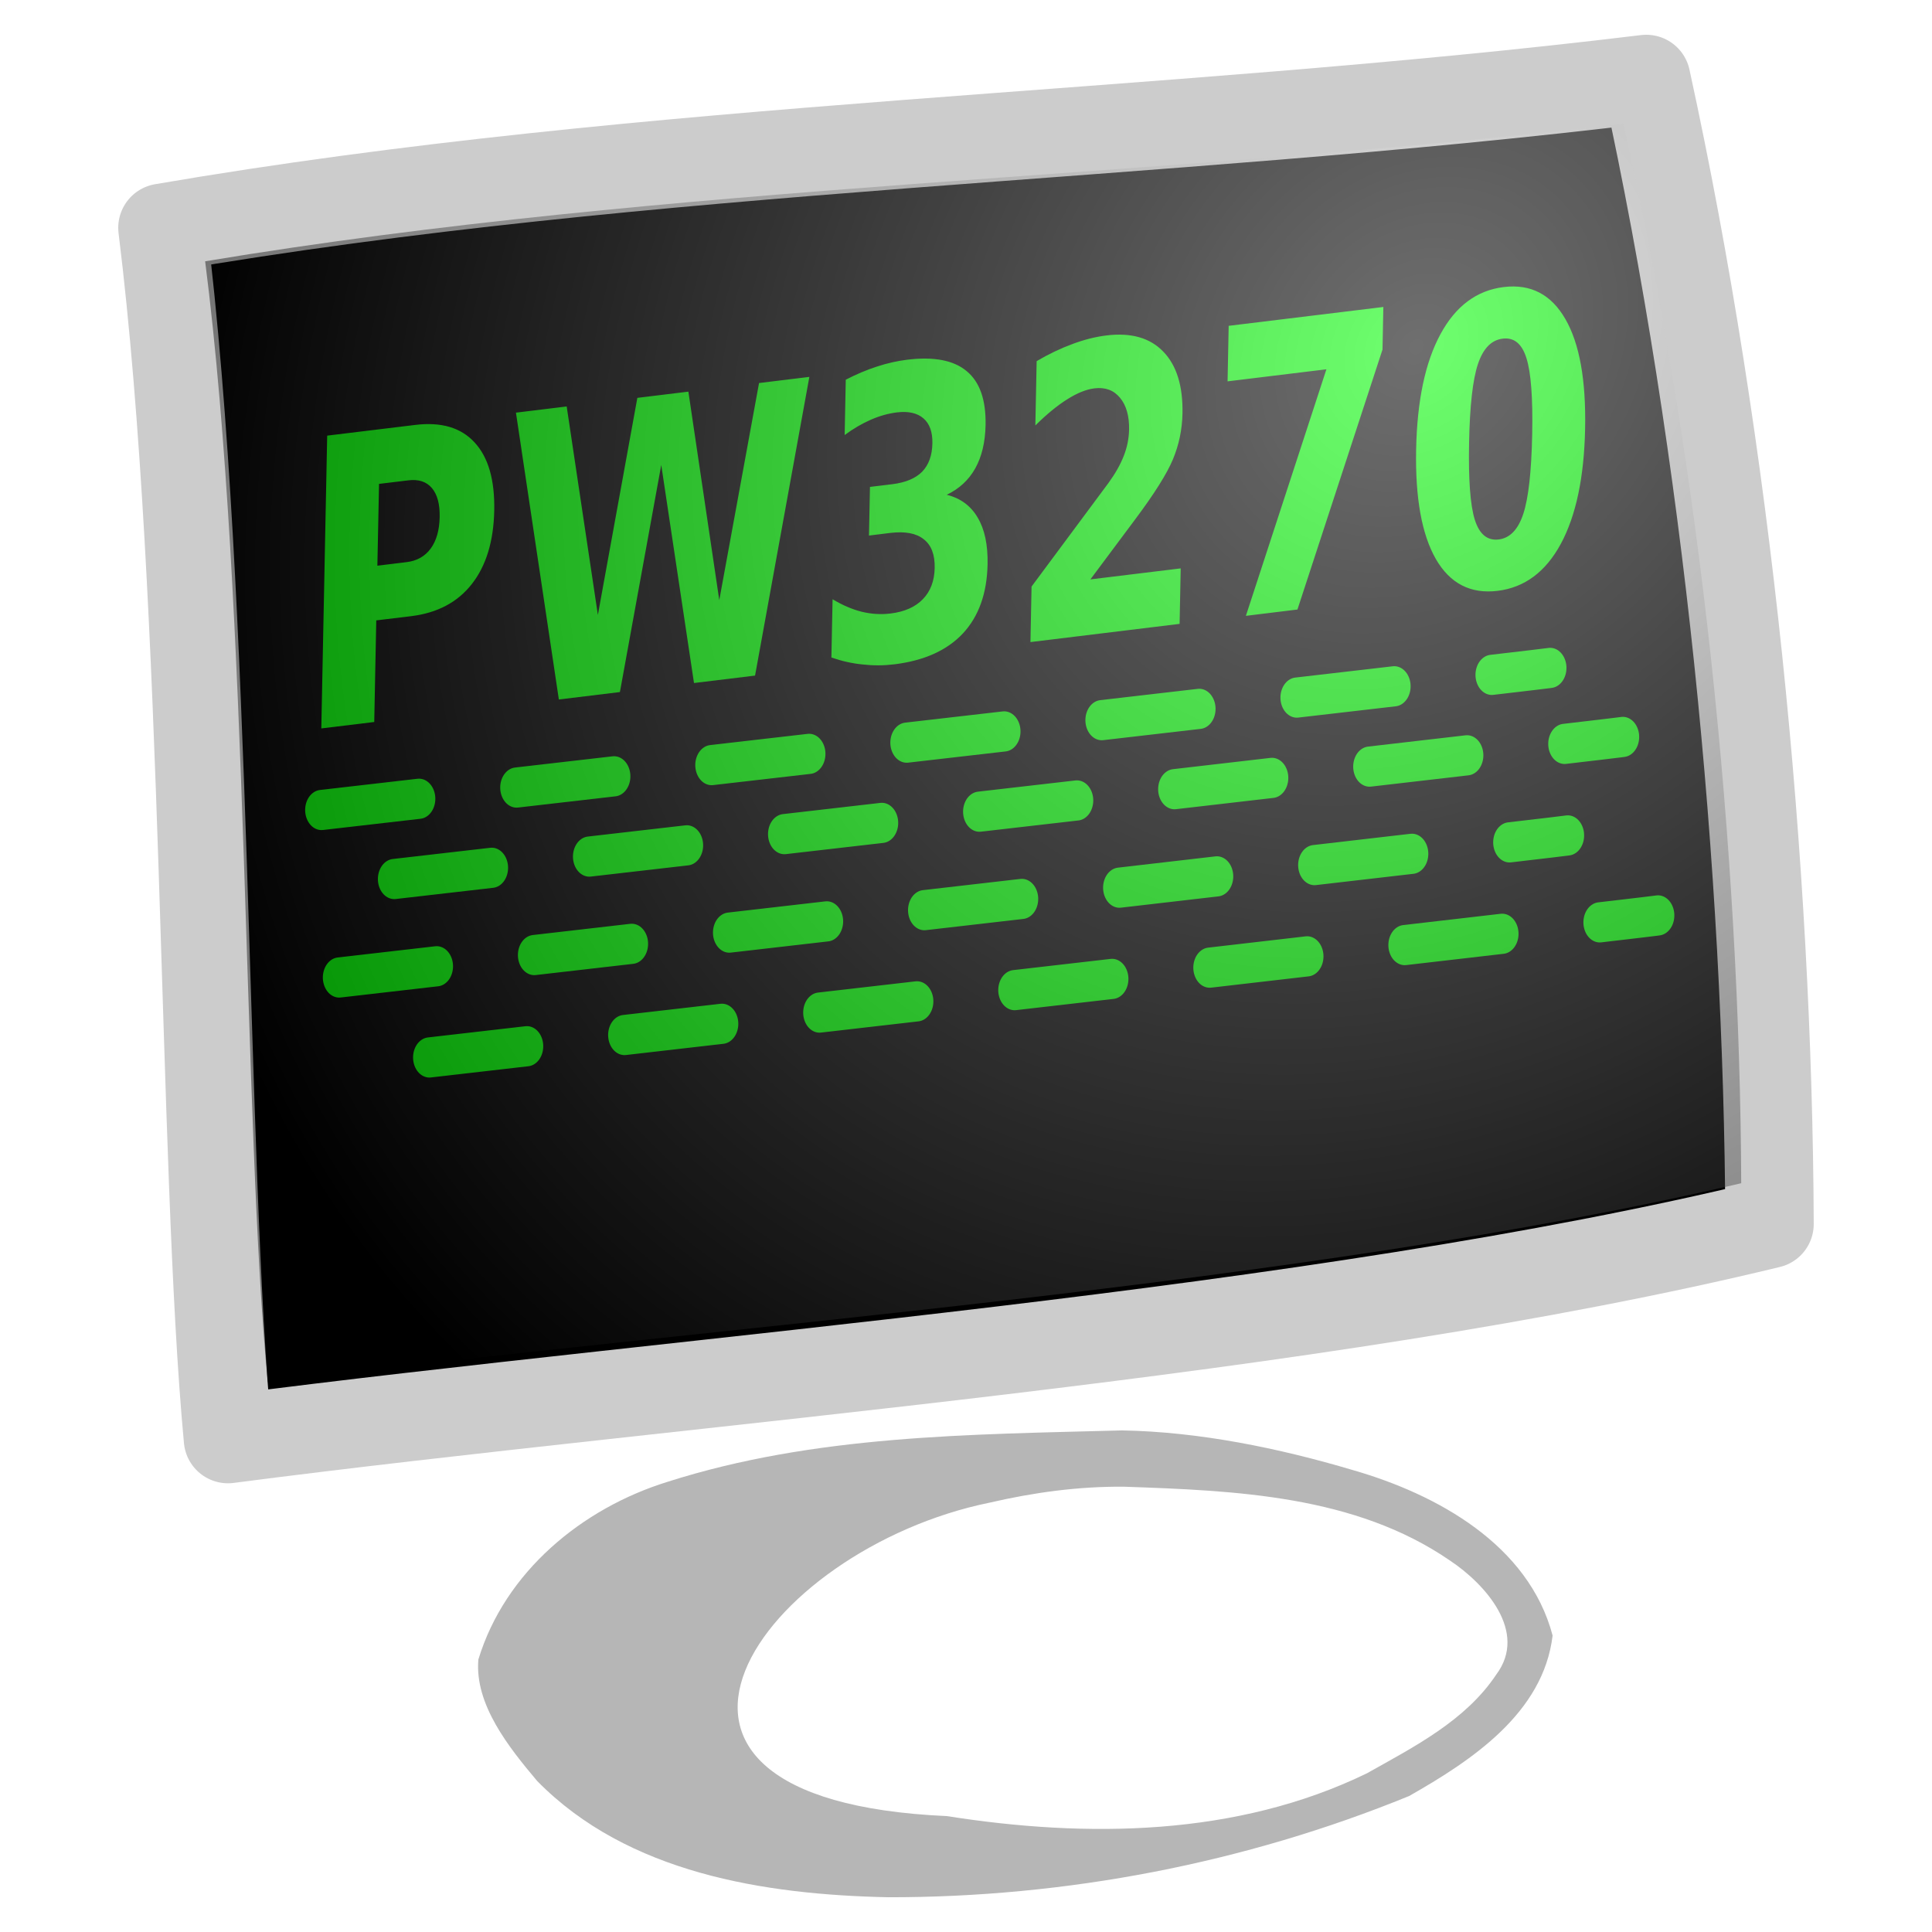
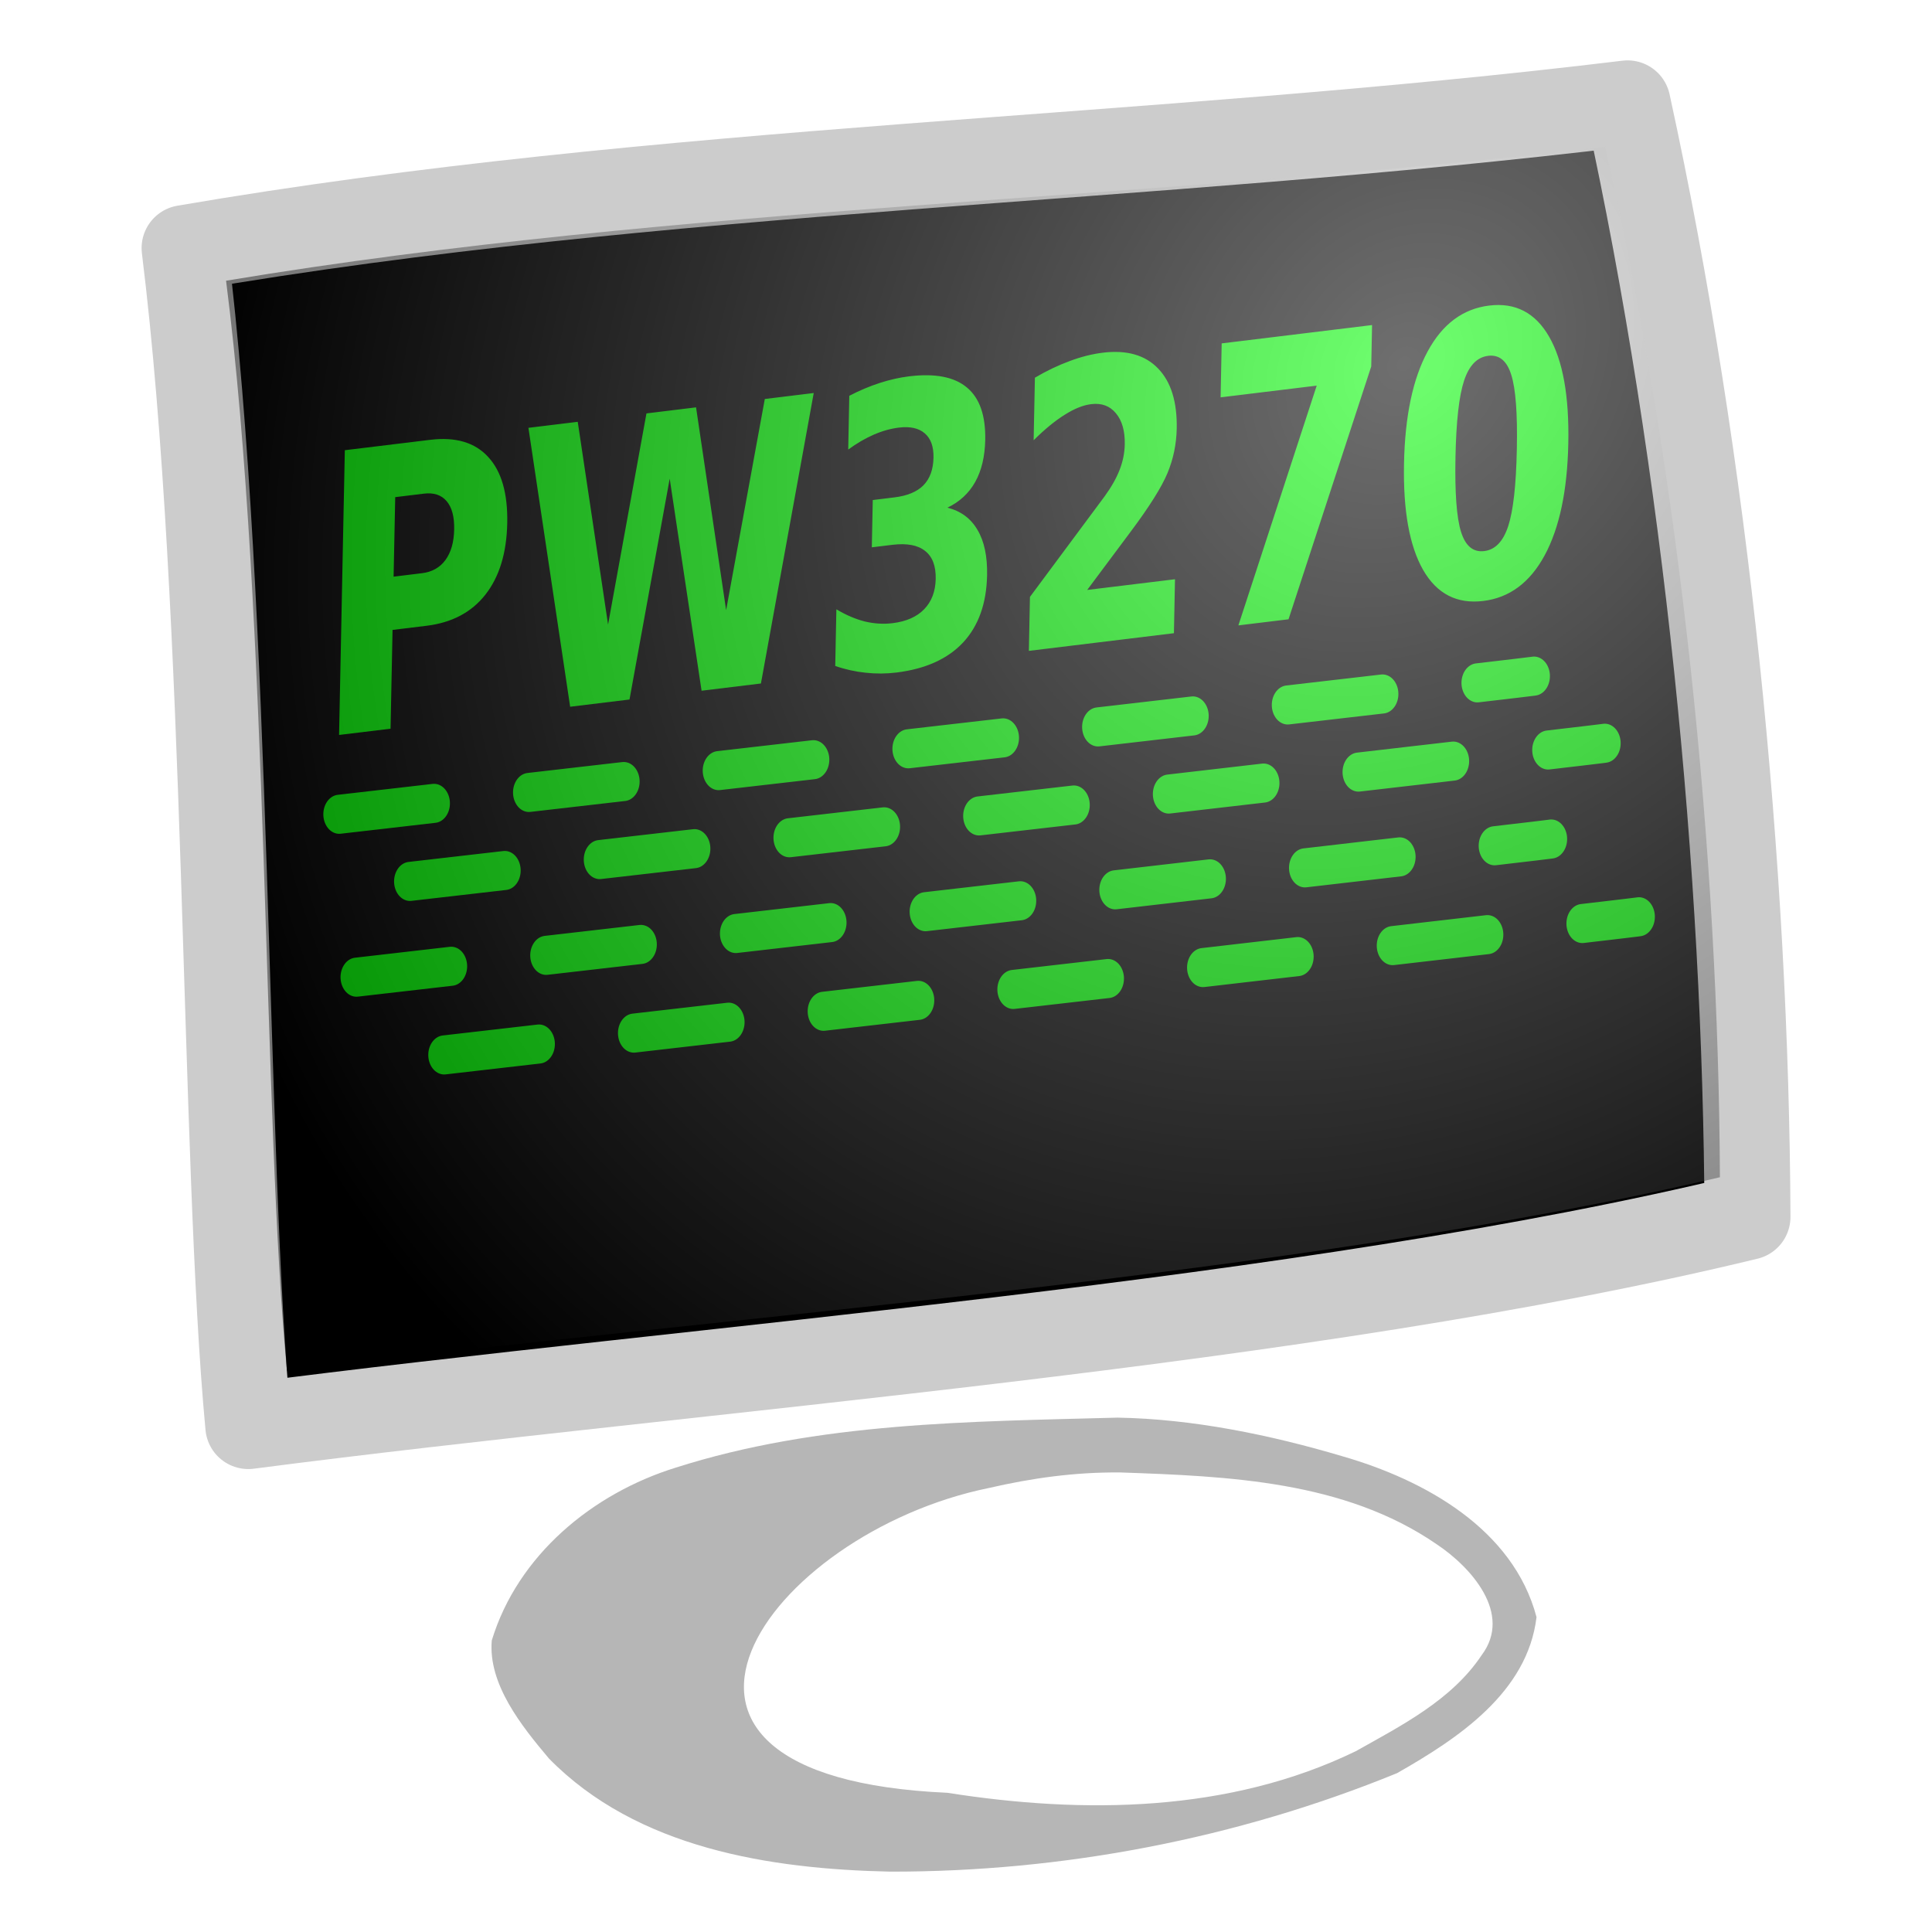
- <svg xmlns="http://www.w3.org/2000/svg" xmlns:xlink="http://www.w3.org/1999/xlink" width="64px" height="64px" id="svg2685">
+ <svg xmlns="http://www.w3.org/2000/svg" xmlns:xlink="http://www.w3.org/1999/xlink" width="256" height="256" id="svg2685" version="1.1">
  <defs id="defs2687">
    <linearGradient id="linearGradient3687">
      <stop style="stop-color:#ffffff;stop-opacity:1;" offset="0" id="stop3689" />
      <stop style="stop-color:#000000;stop-opacity:1;" offset="1" id="stop3691" />
    </linearGradient>
    <radialGradient xlink:href="#linearGradient3687" id="radialGradient2560" gradientUnits="userSpaceOnUse" gradientTransform="matrix(-1.221465,1.348145,-1.111486,-1.007044,1777.14,13.25598)" cx="593.038" cy="437.906" fx="593.038" fy="437.906" r="19.115" />
  </defs>
-   <g id="layer1">
-     <g id="g3348" transform="matrix(1.331,0,0,1.331,-706.4738,-483.3322)">
-       <path id="path3877" d="M 571.757,365.1 C 559.473,366.594 547.04,366.706 534.827,368.804 C 535.986,378.177 535.807,392.008 536.458,398.951 C 548.009,397.447 563.476,396.352 574.825,393.598 C 574.789,384.725 573.798,374.448 571.757,365.1 z" style="fill:#000000;fill-opacity:1;fill-rule:evenodd;stroke:#cccccc;stroke-width:2.2;stroke-linecap:round;stroke-linejoin:round;stroke-miterlimit:4;stroke-dasharray:none;stroke-opacity:1" />
-       <path id="path3879" d="M 558.707,398.735 C 554.915,398.838 551.061,398.846 547.4,400.014 C 545.268,400.674 543.354,402.255 542.69,404.437 C 542.593,405.555 543.45,406.626 544.154,407.461 C 546.408,409.758 549.81,410.289 552.89,410.354 C 557.315,410.359 561.758,409.508 565.856,407.834 C 567.407,406.952 569.196,405.772 569.426,403.84 C 568.829,401.581 566.555,400.328 564.46,399.724 C 562.611,399.175 560.629,398.768 558.707,398.735 z M 558.751,400.136 C 561.539,400.233 564.507,400.35 566.867,401.971 C 567.747,402.555 568.82,403.748 568.024,404.811 C 567.259,405.961 565.972,406.613 564.801,407.271 C 561.565,408.842 557.837,408.884 554.349,408.334 C 545.22,407.929 549.743,401.688 555.415,400.533 C 556.514,400.279 557.613,400.128 558.751,400.136 z" style="fill:#b6b6b6;fill-opacity:1;fill-rule:evenodd;stroke:none;stroke-width:1px;stroke-linecap:butt;stroke-linejoin:miter;stroke-opacity:1" />
+   <g id="layer1" transform="translate(0,192)">
+     <g id="g3348" transform="matrix(5.177583,0,0,5.177583,-2744.659,-2068.64)">
+       <path id="path3877" d="m 571.757,365.1 c -12.284,1.494 -24.716,1.606 -36.929,3.704 1.158,9.373 0.979,23.204 1.631,30.147 11.551,-1.504 27.018,-2.599 38.367,-5.353 -0.036,-8.873 -1.028,-19.15 -3.069,-28.498 z" style="fill:#000000;fill-opacity:1;fill-rule:evenodd;stroke:#cccccc;stroke-width:2.2;stroke-linecap:round;stroke-linejoin:round;stroke-miterlimit:4;stroke-opacity:1;stroke-dasharray:none" />
+       <path id="path3879" d="m 558.707,398.735 c -3.792,0.103 -7.646,0.112 -11.307,1.279 -2.131,0.66 -4.046,2.241 -4.71,4.423 -0.097,1.118 0.76,2.188 1.465,3.024 2.254,2.297 5.655,2.828 8.735,2.893 4.426,0.006 8.868,-0.846 12.967,-2.52 1.55,-0.882 3.34,-2.061 3.57,-3.994 -0.597,-2.259 -2.871,-3.512 -4.966,-4.116 -1.85,-0.549 -3.831,-0.956 -5.754,-0.989 z m 0.045,1.402 c 2.787,0.097 5.756,0.214 8.115,1.835 0.88,0.584 1.954,1.777 1.157,2.84 -0.765,1.15 -2.052,1.802 -3.223,2.46 -3.236,1.571 -6.963,1.614 -10.452,1.064 -9.129,-0.406 -4.606,-6.646 1.066,-7.801 1.099,-0.254 2.198,-0.406 3.336,-0.397 z" style="fill:#b6b6b6;fill-opacity:1;fill-rule:evenodd;stroke:none" />
      <g transform="matrix(0.8126522,0,0,1,135.5171,-68.41118)" id="g3881">
-         <path style="fill:#000000;fill-opacity:1;fill-rule:evenodd;stroke:#00ff00;stroke-width:1;stroke-linecap:round;stroke-linejoin:round;stroke-miterlimit:50.9;stroke-dasharray:3, 3;stroke-dashoffset:0;stroke-opacity:1" d="M 496.237,451.705 C 534.118,448.169 533.866,448.169 533.866,448.169" id="path3883" />
-         <path style="font-size:9.273px;font-style:normal;font-weight:bold;fill:#00ff00;fill-opacity:1;stroke:#00ff00;stroke-width:1px;stroke-linecap:butt;stroke-linejoin:miter;stroke-opacity:0;font-family:Bitstream Vera Sans;-inkscape-font-specification:Sans Bold" d="M 496.412,442.388 L 499.103,442.122 C 499.903,442.042 500.511,442.188 500.928,442.559 C 501.347,442.927 501.547,443.491 501.528,444.253 C 501.509,445.017 501.28,445.628 500.84,446.083 C 500.403,446.536 499.785,446.801 498.985,446.881 L 497.915,446.986 L 497.853,449.515 L 496.232,449.675 L 496.412,442.388 M 498,443.589 L 497.949,445.625 L 498.846,445.536 C 499.16,445.505 499.405,445.393 499.581,445.2 C 499.757,445.004 499.848,444.744 499.857,444.418 C 499.865,444.093 499.785,443.851 499.618,443.692 C 499.451,443.533 499.211,443.469 498.896,443.501 L 498,443.589 M 502.193,441.816 L 503.747,441.662 L 504.702,446.85 L 505.911,441.448 L 507.474,441.293 L 508.42,446.482 L 509.638,441.079 L 511.179,440.926 L 509.516,448.36 L 507.646,448.545 L 506.643,443.118 L 505.377,448.77 L 503.507,448.955 L 502.193,441.816 M 515.386,443.86 C 515.807,443.945 516.123,444.134 516.334,444.428 C 516.548,444.719 516.649,445.106 516.637,445.591 C 516.619,446.313 516.367,446.887 515.88,447.312 C 515.394,447.733 514.693,447.989 513.778,448.08 C 513.455,448.112 513.131,448.113 512.807,448.083 C 512.486,448.057 512.168,447.999 511.854,447.91 L 511.89,446.46 C 512.189,446.606 512.486,446.71 512.781,446.771 C 513.079,446.829 513.373,446.844 513.662,446.815 C 514.092,446.773 514.422,446.654 514.654,446.459 C 514.888,446.264 515.009,446.005 515.017,445.683 C 515.026,445.351 514.914,445.112 514.682,444.967 C 514.454,444.817 514.111,444.765 513.653,444.81 L 513.005,444.875 L 513.035,443.664 L 513.717,443.597 C 514.124,443.556 514.429,443.453 514.632,443.287 C 514.835,443.117 514.94,442.881 514.947,442.579 C 514.954,442.299 514.863,442.092 514.673,441.958 C 514.483,441.825 514.211,441.775 513.858,441.81 C 513.597,441.836 513.332,441.896 513.064,441.991 C 512.795,442.086 512.527,442.213 512.26,442.373 L 512.294,440.996 C 512.617,440.86 512.936,440.751 513.252,440.668 C 513.567,440.584 513.877,440.528 514.18,440.498 C 514.997,440.417 515.604,440.513 516,440.785 C 516.399,441.054 516.591,441.501 516.576,442.126 C 516.565,442.552 516.46,442.911 516.259,443.204 C 516.059,443.493 515.768,443.712 515.386,443.86 M 519.786,445.966 L 522.552,445.692 L 522.518,447.073 L 517.95,447.526 L 517.984,446.144 L 520.337,443.569 C 520.547,443.334 520.704,443.109 520.807,442.895 C 520.911,442.68 520.965,442.462 520.971,442.241 C 520.979,441.899 520.886,441.634 520.692,441.445 C 520.501,441.257 520.241,441.179 519.912,441.211 C 519.66,441.236 519.382,441.327 519.078,441.483 C 518.775,441.637 518.449,441.854 518.1,442.135 L 518.14,440.534 C 518.508,440.358 518.872,440.217 519.23,440.11 C 519.588,440 519.939,439.928 520.281,439.894 C 521.033,439.82 521.613,439.954 522.018,440.297 C 522.427,440.639 522.623,441.154 522.606,441.84 C 522.596,442.237 522.499,442.617 522.313,442.979 C 522.128,443.339 521.744,443.834 521.163,444.466 L 519.786,445.966 M 524.021,439.655 L 528.758,439.186 L 528.732,440.246 L 526.127,446.716 L 524.548,446.873 L 527.014,440.737 L 523.987,441.037 L 524.021,439.655 M 533.316,442.363 C 533.339,441.452 533.28,440.818 533.141,440.462 C 533.004,440.102 532.762,439.939 532.414,439.974 C 532.066,440.008 531.813,440.22 531.654,440.609 C 531.496,440.994 531.406,441.643 531.384,442.554 C 531.361,443.475 531.419,444.117 531.558,444.479 C 531.698,444.842 531.942,445.006 532.29,444.972 C 532.635,444.938 532.887,444.724 533.045,444.332 C 533.203,443.94 533.293,443.284 533.316,442.363 M 534.937,442.217 C 534.907,443.424 534.659,444.379 534.194,445.08 C 533.729,445.779 533.083,446.169 532.258,446.251 C 531.43,446.333 530.799,446.069 530.366,445.459 C 529.934,444.846 529.732,443.936 529.762,442.729 C 529.792,441.519 530.04,440.564 530.505,439.866 C 530.971,439.164 531.617,438.772 532.446,438.69 C 533.271,438.608 533.9,438.874 534.333,439.487 C 534.766,440.096 534.967,441.006 534.937,442.217" id="path3885" />
-         <path style="fill:#000000;fill-opacity:1;fill-rule:evenodd;stroke:#00ff00;stroke-width:1;stroke-linecap:round;stroke-linejoin:round;stroke-miterlimit:50.9;stroke-dasharray:3, 3;stroke-dashoffset:0;stroke-opacity:1" d="M 498.465,453.423 C 536.346,449.887 536.093,449.887 536.093,449.887" id="path3887" />
-         <path style="fill:#000000;fill-opacity:1;fill-rule:evenodd;stroke:#00ff00;stroke-width:1;stroke-linecap:round;stroke-linejoin:round;stroke-miterlimit:50.9;stroke-dasharray:3, 3;stroke-dashoffset:0;stroke-opacity:1" d="M 496.779,455.874 C 534.659,452.338 534.407,452.338 534.407,452.338" id="path3889" />
-         <path style="fill:#000000;fill-opacity:1;fill-rule:evenodd;stroke:#00ff00;stroke-width:1;stroke-linecap:round;stroke-linejoin:round;stroke-miterlimit:50.9;stroke-dasharray:3, 3;stroke-dashoffset:0;stroke-opacity:1" d="M 499.542,457.864 C 537.423,454.329 537.17,454.329 537.17,454.329" id="path3891" />
+         <path style="fill:#000000;fill-opacity:1;fill-rule:evenodd;stroke:#00ff00;stroke-width:1;stroke-linecap:round;stroke-linejoin:round;stroke-miterlimit:50.9;stroke-opacity:1;stroke-dasharray:3, 3;stroke-dashoffset:0" d="m 496.237,451.705 c 37.881,-3.536 37.628,-3.536 37.628,-3.536" id="path3883" />
+         <path style="font-size:9.273px;font-style:normal;font-weight:bold;fill:#00ff00;fill-opacity:1;stroke:#00ff00;stroke-width:1px;stroke-linecap:butt;stroke-linejoin:miter;stroke-opacity:0;font-family:Bitstream Vera Sans;-inkscape-font-specification:Sans Bold" d="m 496.412,442.388 2.691,-0.266 c 0.8,-0.079 1.408,0.067 1.825,0.438 0.419,0.367 0.62,0.932 0.601,1.693 -0.019,0.765 -0.248,1.375 -0.688,1.831 -0.437,0.452 -1.055,0.718 -1.855,0.797 l -1.069,0.106 -0.063,2.528 -1.621,0.16 0.181,-7.287 m 1.587,1.201 -0.051,2.035 0.897,-0.089 c 0.314,-0.031 0.559,-0.143 0.735,-0.336 0.176,-0.196 0.268,-0.457 0.276,-0.782 0.008,-0.325 -0.071,-0.567 -0.238,-0.726 -0.167,-0.159 -0.407,-0.223 -0.722,-0.191 l -0.897,0.089 m 4.194,-1.774 1.554,-0.154 0.955,5.188 1.209,-5.403 1.562,-0.155 0.947,5.189 1.218,-5.403 1.541,-0.153 -1.663,7.434 -1.869,0.185 -1.004,-5.427 -1.266,5.652 -1.869,0.185 -1.314,-7.139 m 13.193,2.044 c 0.421,0.085 0.737,0.274 0.948,0.568 0.214,0.29 0.315,0.678 0.303,1.163 -0.018,0.722 -0.27,1.296 -0.757,1.721 -0.486,0.421 -1.187,0.677 -2.102,0.768 -0.323,0.032 -0.646,0.033 -0.97,0.004 -0.321,-0.027 -0.639,-0.084 -0.953,-0.173 l 0.036,-1.45 c 0.299,0.146 0.596,0.249 0.891,0.311 0.298,0.058 0.592,0.073 0.881,0.044 0.429,-0.043 0.76,-0.161 0.992,-0.356 0.234,-0.195 0.356,-0.454 0.364,-0.776 0.008,-0.332 -0.103,-0.571 -0.335,-0.717 -0.229,-0.149 -0.572,-0.201 -1.029,-0.156 l -0.648,0.064 0.03,-1.21 0.682,-0.068 c 0.407,-0.04 0.712,-0.143 0.915,-0.31 0.203,-0.169 0.308,-0.405 0.316,-0.708 0.007,-0.28 -0.085,-0.487 -0.274,-0.62 -0.19,-0.134 -0.462,-0.183 -0.815,-0.148 -0.261,0.026 -0.526,0.086 -0.794,0.181 -0.268,0.095 -0.536,0.222 -0.803,0.381 l 0.034,-1.376 c 0.323,-0.136 0.642,-0.245 0.957,-0.328 0.316,-0.083 0.625,-0.14 0.928,-0.17 0.817,-0.081 1.424,0.015 1.82,0.287 0.399,0.269 0.591,0.716 0.576,1.34 -0.011,0.426 -0.116,0.786 -0.317,1.078 -0.2,0.289 -0.491,0.508 -0.873,0.656 m 4.4,2.106 2.766,-0.274 -0.034,1.381 -4.568,0.452 0.034,-1.381 2.353,-2.575 c 0.21,-0.235 0.367,-0.46 0.47,-0.675 0.103,-0.215 0.158,-0.433 0.163,-0.654 0.008,-0.342 -0.084,-0.607 -0.278,-0.795 -0.191,-0.189 -0.451,-0.267 -0.78,-0.234 -0.253,0.025 -0.531,0.116 -0.834,0.272 -0.303,0.153 -0.629,0.371 -0.978,0.652 l 0.04,-1.601 c 0.368,-0.176 0.732,-0.317 1.09,-0.424 0.358,-0.11 0.709,-0.182 1.051,-0.216 0.752,-0.074 1.331,0.06 1.737,0.403 0.409,0.343 0.605,0.857 0.588,1.544 -0.01,0.397 -0.107,0.777 -0.293,1.139 -0.185,0.359 -0.569,0.855 -1.15,1.487 l -1.377,1.5 m 4.235,-6.311 4.737,-0.469 -0.026,1.059 -2.605,6.471 -1.579,0.156 2.467,-6.136 -3.027,0.3 0.034,-1.381 m 9.295,2.707 c 0.023,-0.911 -0.036,-1.545 -0.175,-1.901 -0.137,-0.36 -0.379,-0.522 -0.727,-0.488 -0.348,0.035 -0.601,0.246 -0.759,0.635 -0.158,0.386 -0.248,1.034 -0.271,1.945 -0.023,0.921 0.035,1.563 0.175,1.925 0.139,0.363 0.383,0.527 0.731,0.492 0.345,-0.034 0.597,-0.247 0.755,-0.64 0.158,-0.392 0.249,-1.049 0.271,-1.97 m 1.621,-0.146 c -0.03,1.207 -0.278,2.162 -0.743,2.863 -0.465,0.699 -1.111,1.089 -1.936,1.17 -0.828,0.082 -1.459,-0.182 -1.891,-0.791 -0.433,-0.613 -0.634,-1.523 -0.604,-2.73 0.03,-1.21 0.278,-2.165 0.743,-2.863 0.465,-0.702 1.112,-1.094 1.94,-1.176 0.825,-0.082 1.454,0.184 1.887,0.797 0.433,0.61 0.634,1.52 0.604,2.73" id="path3885" />
+         <path style="fill:#000000;fill-opacity:1;fill-rule:evenodd;stroke:#00ff00;stroke-width:1;stroke-linecap:round;stroke-linejoin:round;stroke-miterlimit:50.9;stroke-opacity:1;stroke-dasharray:3, 3;stroke-dashoffset:0" d="m 498.465,453.423 c 37.881,-3.536 37.628,-3.536 37.628,-3.536" id="path3887" />
+         <path style="fill:#000000;fill-opacity:1;fill-rule:evenodd;stroke:#00ff00;stroke-width:1;stroke-linecap:round;stroke-linejoin:round;stroke-miterlimit:50.9;stroke-opacity:1;stroke-dasharray:3, 3;stroke-dashoffset:0" d="m 496.779,455.874 c 37.881,-3.536 37.628,-3.536 37.628,-3.536" id="path3889" />
+         <path style="fill:#000000;fill-opacity:1;fill-rule:evenodd;stroke:#00ff00;stroke-width:1;stroke-linecap:round;stroke-linejoin:round;stroke-miterlimit:50.9;stroke-opacity:1;stroke-dasharray:3, 3;stroke-dashoffset:0" d="m 499.542,457.864 c 37.881,-3.536 37.628,-3.536 37.628,-3.536" id="path3891" />
      </g>
-       <path id="path3893" d="M 571.187,366.211 C 559.446,367.593 547.563,367.696 535.89,369.638 C 536.997,378.312 536.826,391.112 537.449,397.536 C 548.489,396.144 563.272,395.131 574.12,392.583 C 574.086,384.371 573.138,374.861 571.187,366.211 z" style="opacity:0.434;fill:url(#radialGradient2560);fill-opacity:1;fill-rule:evenodd;stroke:#cccccc;stroke-width:0;stroke-linecap:round;stroke-linejoin:round;stroke-miterlimit:4;stroke-dasharray:none;stroke-opacity:1" />
+       <path id="path3893" d="m 571.187,366.211 c -11.741,1.383 -23.624,1.486 -35.297,3.428 1.107,8.674 0.936,21.473 1.559,27.898 11.04,-1.392 25.824,-2.405 36.671,-4.954 -0.034,-8.211 -0.982,-17.721 -2.933,-26.372 z" style="opacity:0.434;fill:url(#radialGradient2560);fill-opacity:1;fill-rule:evenodd;stroke:#cccccc;stroke-width:0;stroke-linecap:round;stroke-linejoin:round;stroke-miterlimit:4;stroke-opacity:1;stroke-dasharray:none" />
    </g>
  </g>
</svg>
